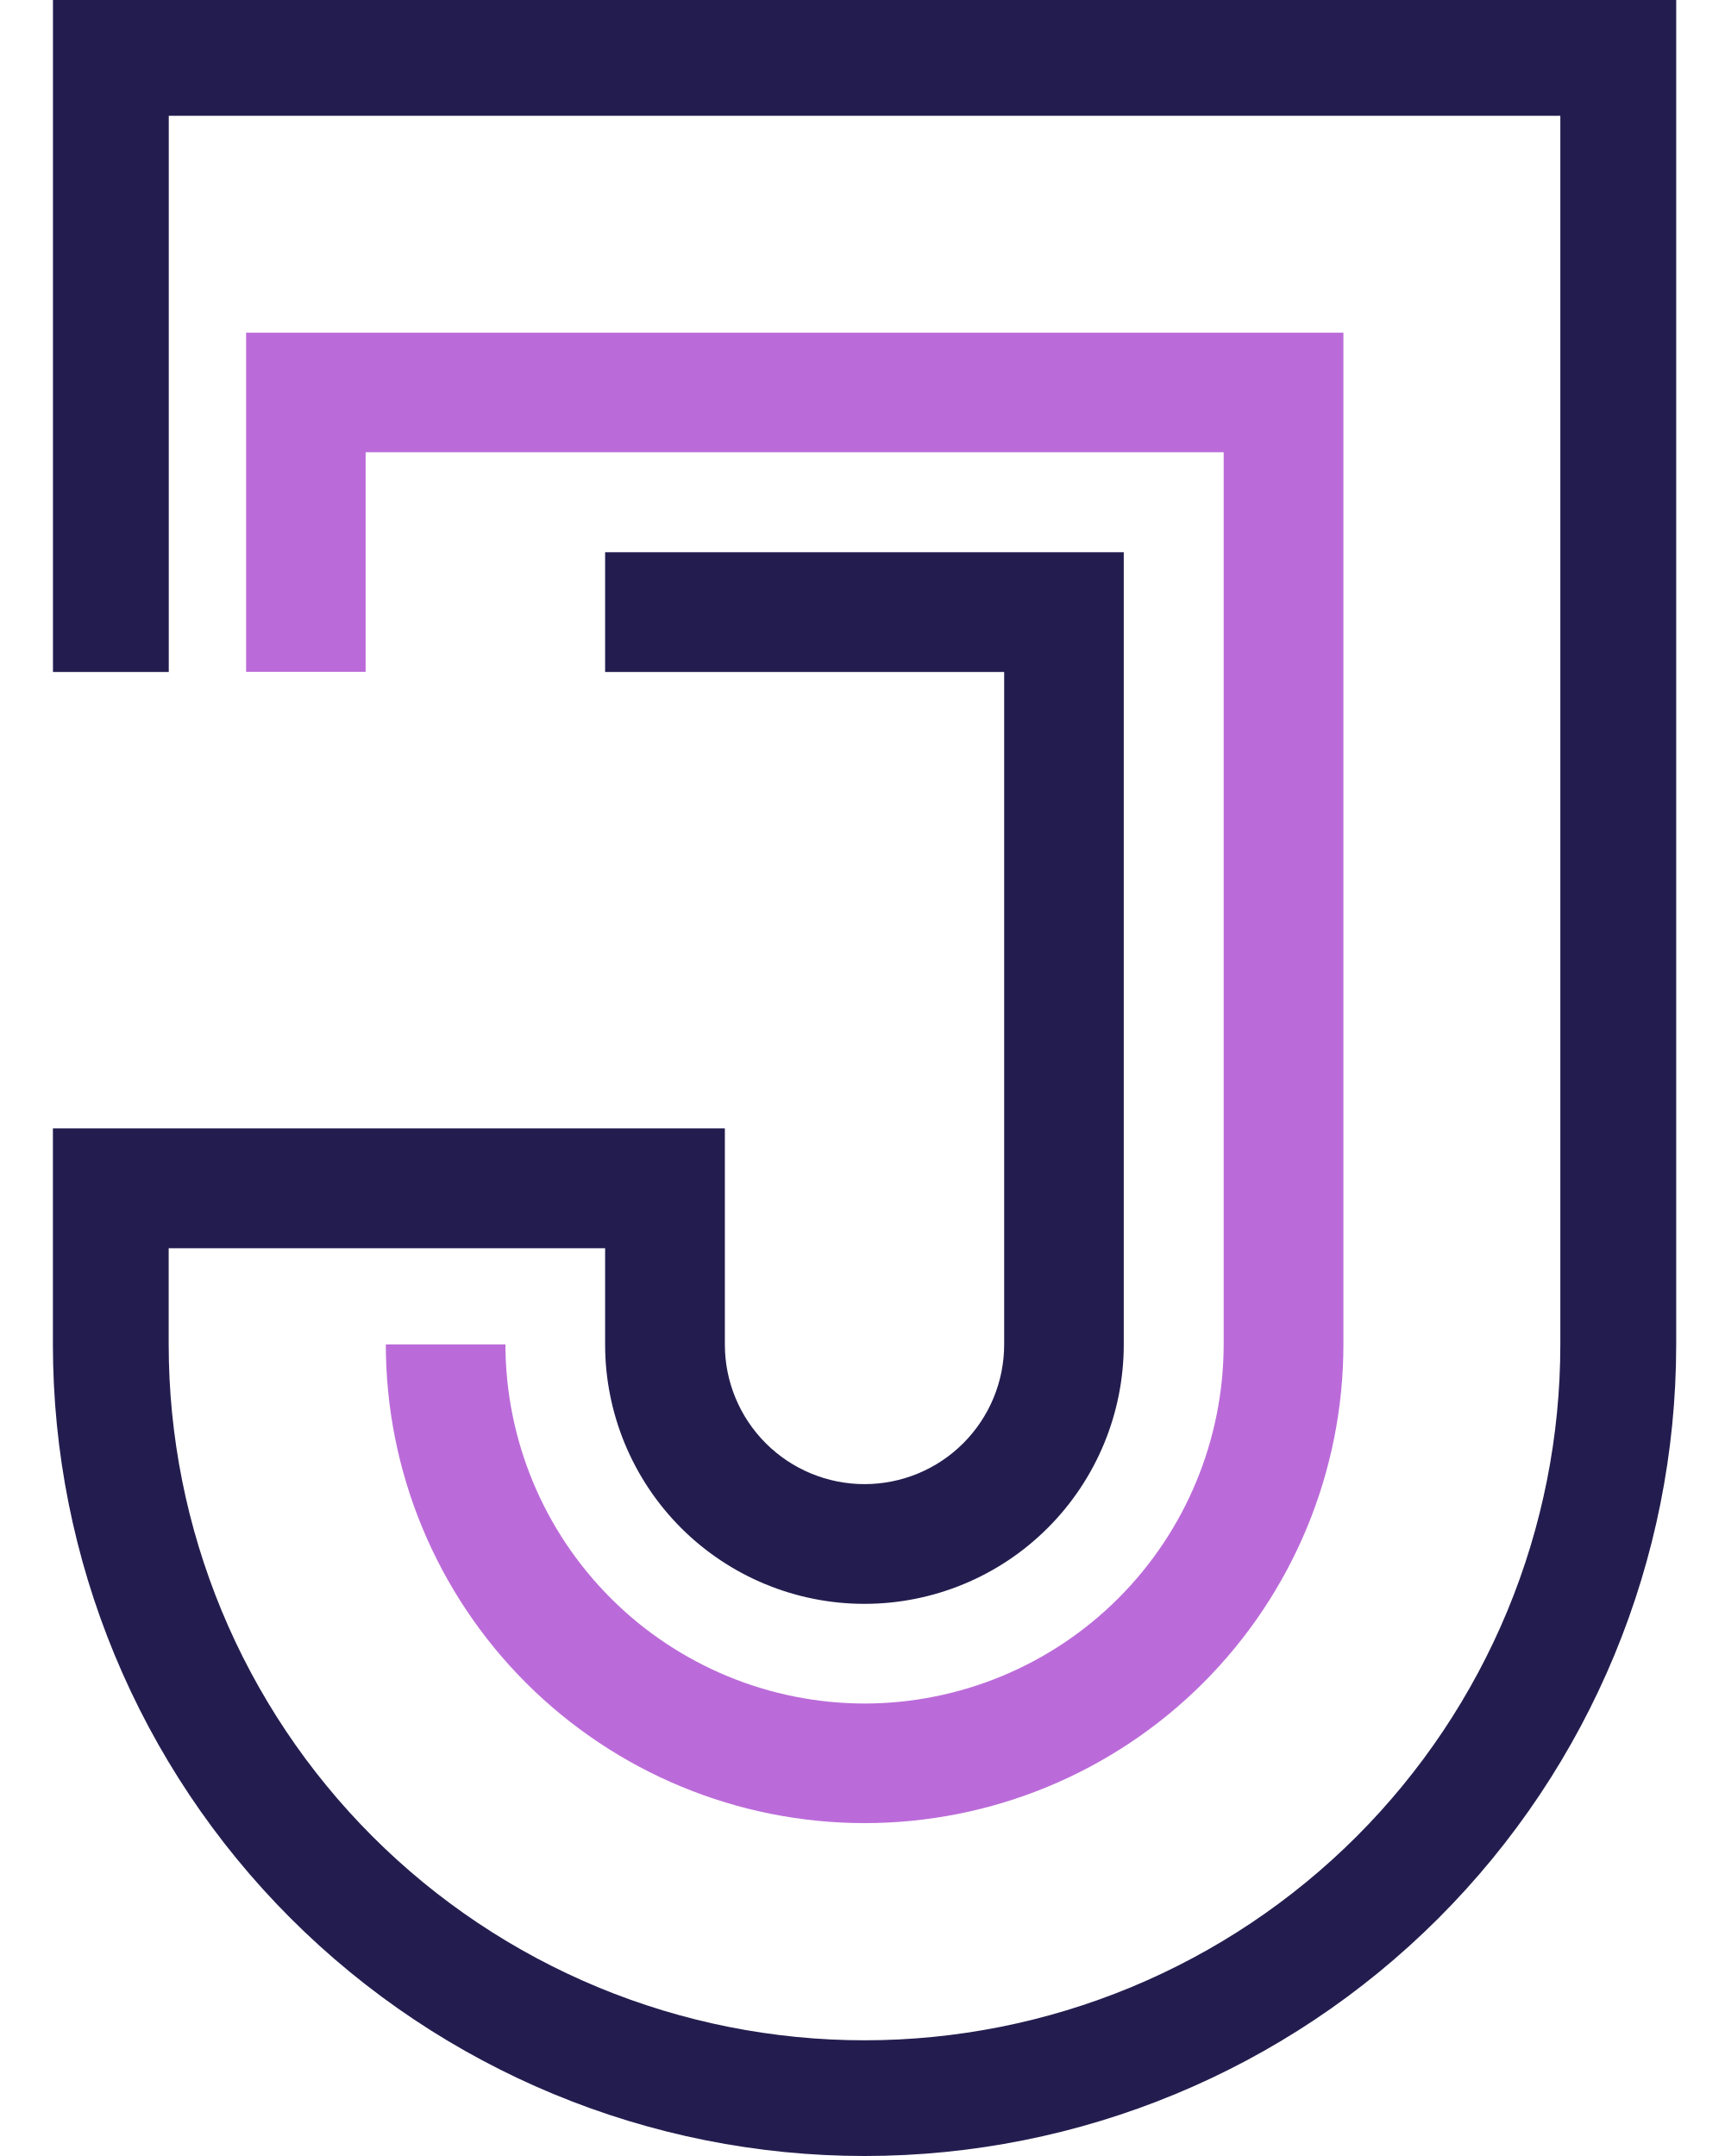
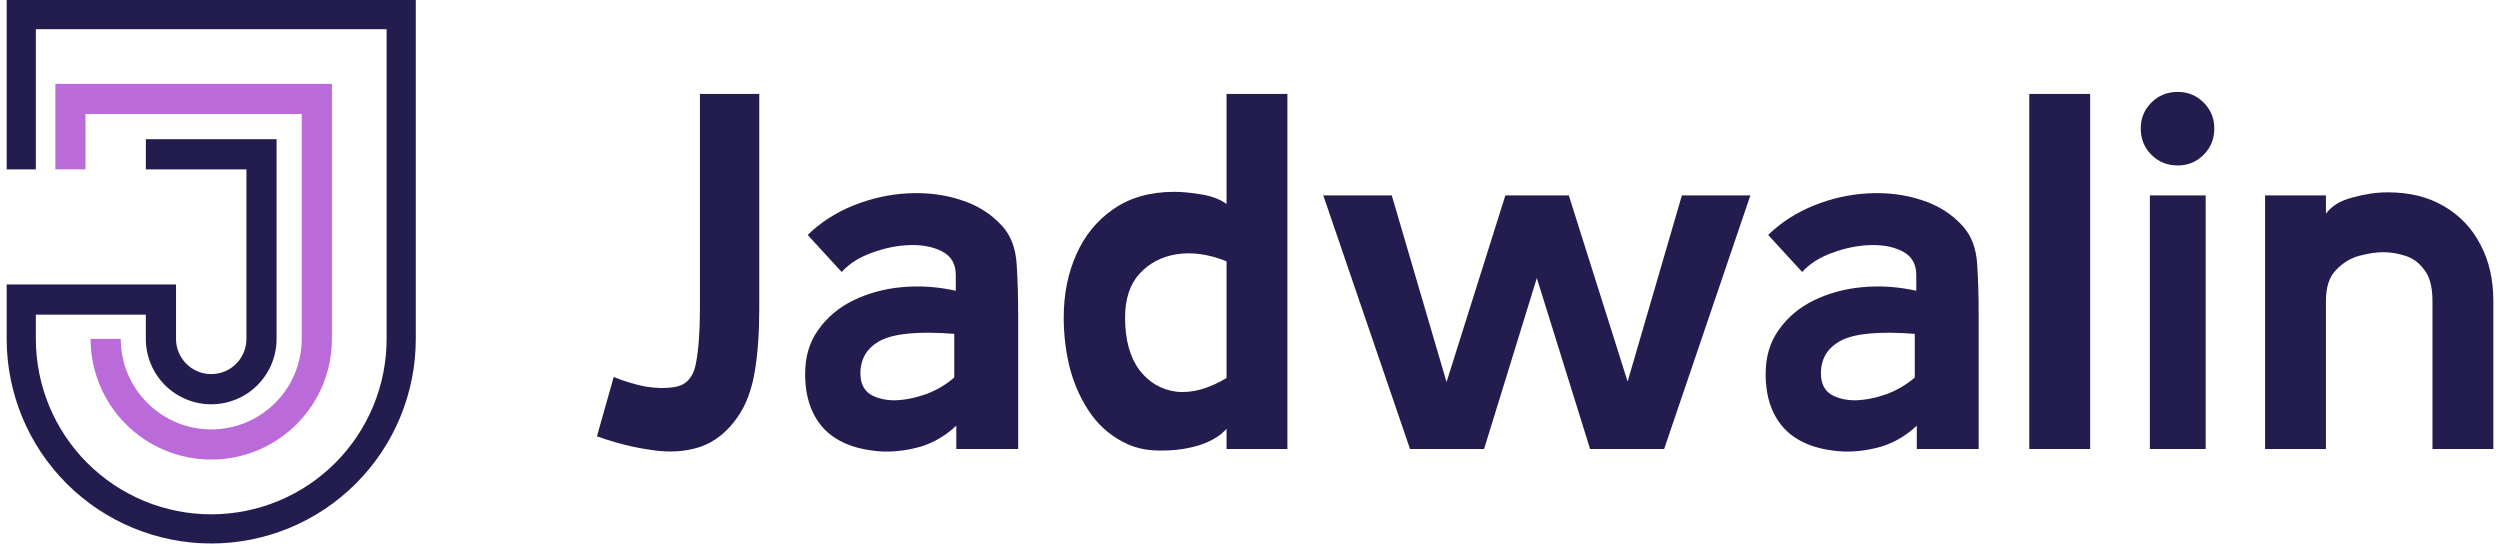
- <svg xmlns="http://www.w3.org/2000/svg" width="24" height="30" viewBox="0 0 24 30" fill="none">
-   <g id="Random Symboles 9">
-     <g id="Group">
-       <path id="Vector" d="M0.737 0V9.35H2.348L2.348 1.611H21.709V18.708C21.709 19.98 21.459 21.239 20.973 22.413C20.486 23.588 19.773 24.655 18.874 25.554C17.975 26.453 16.908 27.166 15.733 27.653C14.559 28.139 13.3 28.39 12.028 28.39C10.757 28.39 9.498 28.139 8.324 27.653C7.149 27.166 6.082 26.453 5.183 25.554C4.284 24.655 3.571 23.588 3.084 22.413C2.598 21.239 2.347 19.98 2.347 18.708V17.369H8.419V18.708C8.419 19.665 8.799 20.583 9.475 21.26C10.152 21.937 11.07 22.317 12.027 22.317C12.984 22.317 13.902 21.937 14.578 21.26C15.255 20.583 15.635 19.665 15.635 18.708V7.684H8.419V9.35H13.971V18.708C13.971 19.224 13.766 19.718 13.402 20.082C13.038 20.447 12.543 20.651 12.028 20.651C11.513 20.651 11.019 20.447 10.654 20.082C10.29 19.718 10.085 19.224 10.085 18.708V15.701H2.347H0.736V18.708C0.736 21.703 1.926 24.575 4.043 26.692C6.161 28.81 9.033 30 12.028 30C15.023 30 17.895 28.81 20.013 26.692C22.131 24.575 23.321 21.703 23.321 18.708V0H0.737Z" fill="#231D4F" />
-       <path id="Vector_2" d="M12.031 23.704C10.706 23.703 9.435 23.176 8.498 22.239C7.561 21.302 7.034 20.032 7.032 18.707H5.368C5.368 20.474 6.07 22.168 7.319 23.417C8.569 24.666 10.263 25.368 12.03 25.368C13.796 25.368 15.491 24.666 16.74 23.417C17.989 22.168 18.691 20.474 18.691 18.707V4.629H3.424V9.348H5.087V6.293H17.025V18.706C17.024 20.031 16.497 21.301 15.561 22.238C14.625 23.175 13.355 23.702 12.031 23.704Z" fill="#BB6BD9" />
-     </g>
-   </g>
+ <svg xmlns="http://www.w3.org/2000/svg" id="logo" width="138" height="30" viewBox="0 0 138 30" fill="none">
+   <path d="M0.369 0V9.35H1.98L1.98 1.611H21.341V18.708C21.341 19.98 21.091 21.239 20.604 22.413C20.118 23.588 19.405 24.655 18.506 25.554C17.607 26.453 16.54 27.166 15.365 27.653C14.191 28.139 12.932 28.39 11.66 28.39C10.389 28.39 9.13 28.139 7.955 27.653C6.781 27.166 5.714 26.453 4.815 25.554C3.916 24.655 3.203 23.588 2.716 22.413C2.23 21.239 1.979 19.98 1.979 18.708V17.369H8.05V18.708C8.05 19.665 8.431 20.583 9.107 21.26C9.784 21.937 10.702 22.317 11.659 22.317C12.616 22.317 13.534 21.937 14.21 21.26C14.887 20.583 15.267 19.665 15.267 18.708V7.684H8.051V9.35H13.603V18.708C13.603 19.224 13.398 19.718 13.034 20.082C12.669 20.447 12.175 20.651 11.66 20.651C11.145 20.651 10.651 20.447 10.286 20.082C9.922 19.718 9.717 19.224 9.717 18.708V15.701H1.979H0.368V18.708C0.368 21.703 1.558 24.575 3.675 26.692C5.793 28.81 8.665 30 11.66 30C14.655 30 17.527 28.81 19.645 26.692C21.763 24.575 22.952 21.703 22.952 18.708V0H0.369Z" fill="#231D4F" />
+   <path d="M11.662 23.704C10.337 23.703 9.067 23.176 8.13 22.239C7.193 21.302 6.665 20.032 6.664 18.707H5C5 20.474 5.702 22.168 6.951 23.417C8.2 24.666 9.895 25.368 11.661 25.368C13.428 25.368 15.122 24.666 16.371 23.417C17.621 22.168 18.322 20.474 18.322 18.707V4.629H3.056V9.348H4.719V6.293H16.656V18.706C16.656 20.031 16.129 21.301 15.193 22.238C14.257 23.175 12.987 23.702 11.662 23.704Z" fill="#BB6BD9" />
+   <path d="M40.736 22.993C40.158 23.833 39.458 24.393 38.636 24.673C37.834 24.934 36.947 24.99 35.976 24.841C35.006 24.71 33.998 24.458 32.952 24.085L33.876 20.809C34.474 21.052 35.062 21.229 35.64 21.341C36.238 21.434 36.76 21.444 37.208 21.369C37.862 21.276 38.263 20.846 38.412 20.081C38.562 19.316 38.636 18.298 38.636 17.029V5.185H41.912V17.029C41.912 18.373 41.828 19.54 41.66 20.529C41.492 21.518 41.184 22.34 40.736 22.993Z" fill="#231D4F" />
+   <path d="M48.755 24.925C47.337 24.85 46.263 24.449 45.535 23.721C44.807 22.974 44.443 21.948 44.443 20.641C44.443 19.689 44.686 18.877 45.171 18.205C45.657 17.514 46.301 16.973 47.103 16.581C47.906 16.189 48.793 15.946 49.763 15.853C50.753 15.759 51.751 15.825 52.759 16.049V15.181C52.759 14.584 52.517 14.154 52.031 13.893C51.546 13.632 50.949 13.51 50.239 13.529C49.549 13.547 48.849 13.688 48.139 13.949C47.449 14.191 46.889 14.546 46.459 15.013L44.583 12.969C45.293 12.278 46.133 11.737 47.103 11.345C48.074 10.953 49.073 10.729 50.099 10.673C51.145 10.617 52.125 10.738 53.039 11.037C53.973 11.335 54.738 11.821 55.335 12.493C55.802 13.015 56.063 13.706 56.119 14.565C56.175 15.424 56.203 16.366 56.203 17.393V24.785H52.787V23.497C52.209 24.038 51.565 24.421 50.855 24.645C50.146 24.85 49.446 24.944 48.755 24.925ZM52.675 20.837V18.429C50.734 18.279 49.381 18.401 48.615 18.793C47.869 19.185 47.495 19.791 47.495 20.613C47.495 21.136 47.673 21.518 48.027 21.761C48.401 21.985 48.858 22.097 49.399 22.097C49.959 22.078 50.529 21.966 51.107 21.761C51.705 21.537 52.227 21.229 52.675 20.837Z" fill="#231D4F" />
+   <path d="M62.273 24.533C61.451 24.16 60.779 23.618 60.257 22.909C59.734 22.181 59.342 21.35 59.081 20.417C58.838 19.483 58.717 18.522 58.717 17.533C58.717 16.245 58.95 15.078 59.417 14.033C59.883 12.988 60.565 12.157 61.461 11.541C62.375 10.906 63.495 10.589 64.821 10.589C65.25 10.589 65.745 10.636 66.305 10.729C66.883 10.822 67.35 10.999 67.705 11.261V5.185H71.065V24.785H67.705V23.665C67.387 24.038 66.902 24.337 66.249 24.561C65.595 24.766 64.905 24.869 64.177 24.869C63.467 24.887 62.833 24.776 62.273 24.533ZM67.705 20.865V14.425C66.734 14.033 65.819 13.902 64.961 14.033C64.121 14.164 63.43 14.527 62.889 15.125C62.366 15.704 62.105 16.506 62.105 17.533C62.105 18.746 62.366 19.707 62.889 20.417C63.411 21.108 64.093 21.509 64.933 21.621C65.791 21.714 66.715 21.462 67.705 20.865Z" fill="#231D4F" />
+   <path d="M96.621 10.785L91.861 24.785H87.773L84.833 15.349L81.921 24.785H77.833L73.045 10.785H76.825L79.849 21.089L83.097 10.785H86.597L89.845 21.061L92.841 10.785H96.621Z" fill="#231D4F" />
+   <path d="M101.775 24.925C100.356 24.85 99.283 24.449 98.555 23.721C97.827 22.974 97.463 21.948 97.463 20.641C97.463 19.689 97.706 18.877 98.191 18.205C98.676 17.514 99.32 16.973 100.123 16.581C100.926 16.189 101.812 15.946 102.783 15.853C103.772 15.759 104.771 15.825 105.779 16.049V15.181C105.779 14.584 105.536 14.154 105.051 13.893C104.566 13.632 103.968 13.51 103.259 13.529C102.568 13.547 101.868 13.688 101.159 13.949C100.468 14.191 99.908 14.546 99.479 15.013L97.603 12.969C98.312 12.278 99.152 11.737 100.123 11.345C101.094 10.953 102.092 10.729 103.119 10.673C104.164 10.617 105.144 10.738 106.059 11.037C106.992 11.335 107.758 11.821 108.355 12.493C108.822 13.015 109.083 13.706 109.139 14.565C109.195 15.424 109.223 16.366 109.223 17.393V24.785H105.807V23.497C105.228 24.038 104.584 24.421 103.875 24.645C103.166 24.85 102.466 24.944 101.775 24.925ZM105.695 20.837V18.429C103.754 18.279 102.4 18.401 101.635 18.793C100.888 19.185 100.515 19.791 100.515 20.613C100.515 21.136 100.692 21.518 101.047 21.761C101.42 21.985 101.878 22.097 102.419 22.097C102.979 22.078 103.548 21.966 104.127 21.761C104.724 21.537 105.247 21.229 105.695 20.837Z" fill="#231D4F" />
+   <path d="M115.376 24.785H112.016V5.185H115.376V24.785Z" fill="#231D4F" />
+   <path d="M120.213 9.133C119.634 9.133 119.149 8.937 118.757 8.545C118.365 8.153 118.169 7.668 118.169 7.089C118.169 6.529 118.365 6.053 118.757 5.661C119.149 5.269 119.634 5.073 120.213 5.073C120.773 5.073 121.249 5.269 121.641 5.661C122.033 6.053 122.229 6.529 122.229 7.089C122.229 7.668 122.033 8.153 121.641 8.545C121.249 8.937 120.773 9.133 120.213 9.133ZM121.753 24.785H118.673V10.785H121.753V24.785Z" fill="#231D4F" />
+   <path d="M137.632 24.785H134.272V16.609C134.272 15.844 134.123 15.274 133.824 14.901C133.544 14.509 133.189 14.248 132.76 14.117C132.349 13.986 131.948 13.921 131.556 13.921C131.183 13.921 130.744 13.986 130.24 14.117C129.755 14.248 129.325 14.509 128.952 14.901C128.579 15.274 128.392 15.844 128.392 16.609V24.785H125.032V10.785H128.392V11.793C128.709 11.364 129.204 11.065 129.876 10.897C130.548 10.71 131.192 10.617 131.808 10.617C133.003 10.617 134.029 10.869 134.888 11.373C135.765 11.877 136.437 12.577 136.904 13.473C137.389 14.369 137.632 15.414 137.632 16.609V24.785Z" fill="#231D4F" />
</svg>
